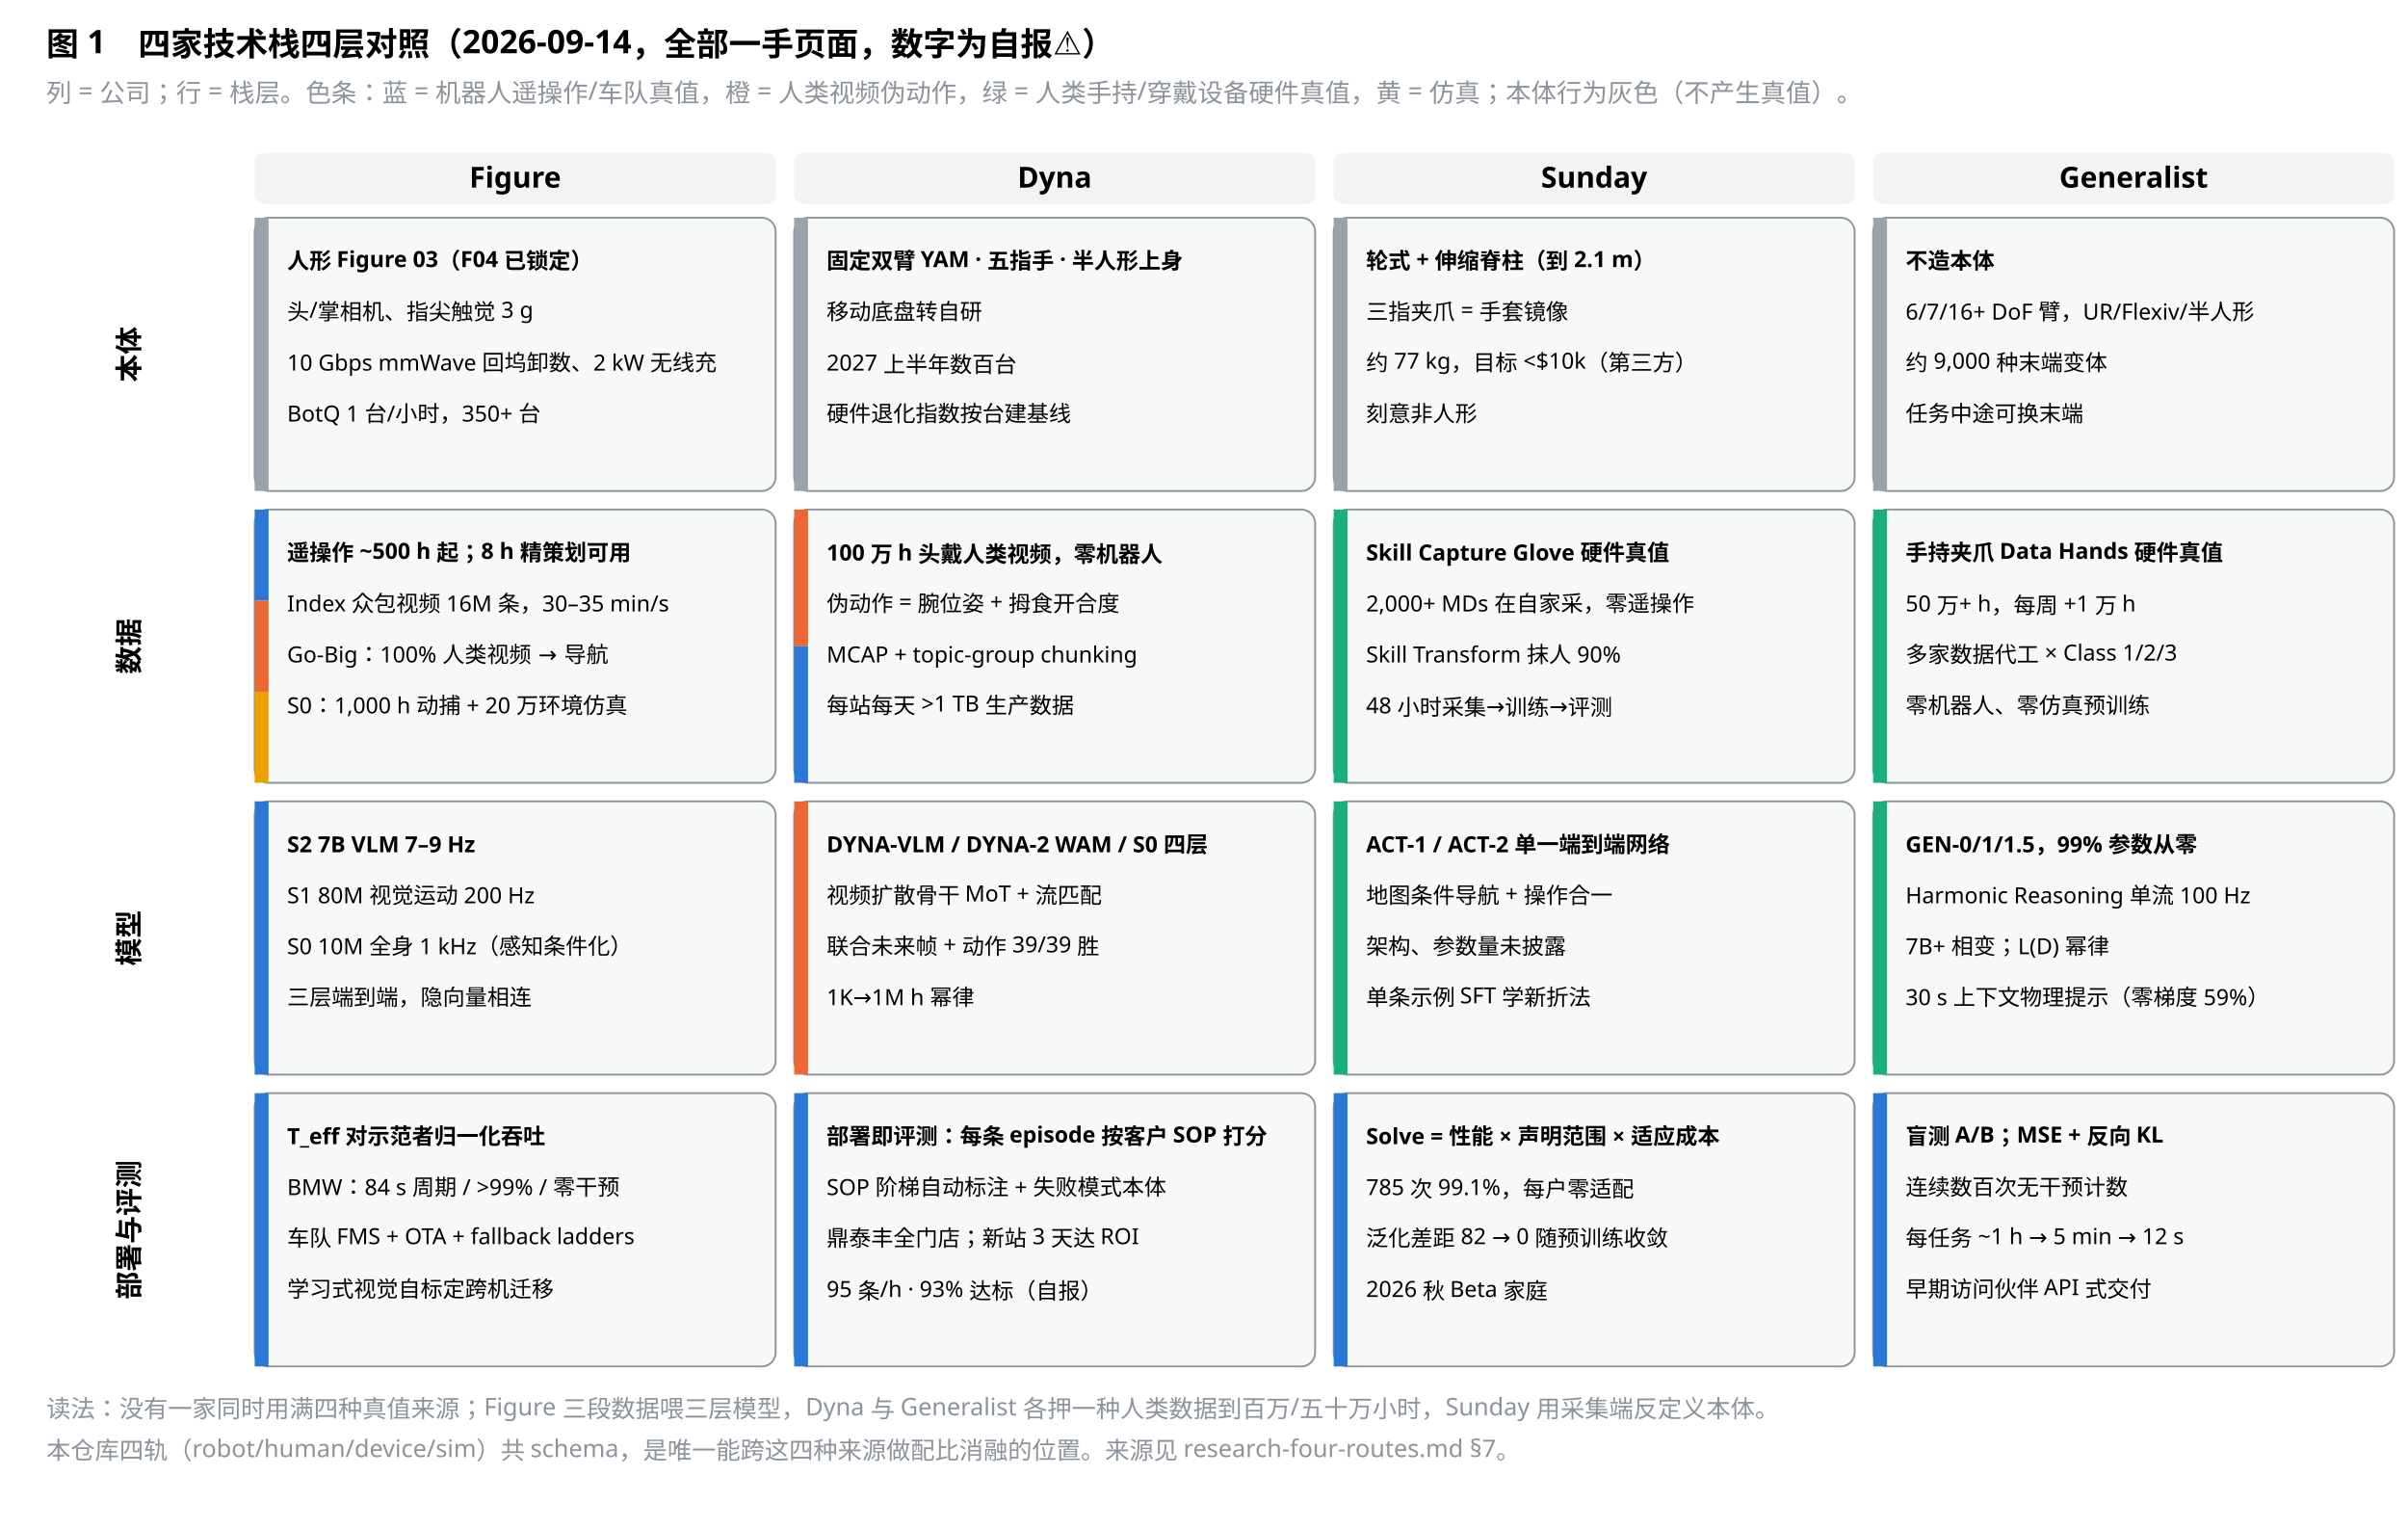
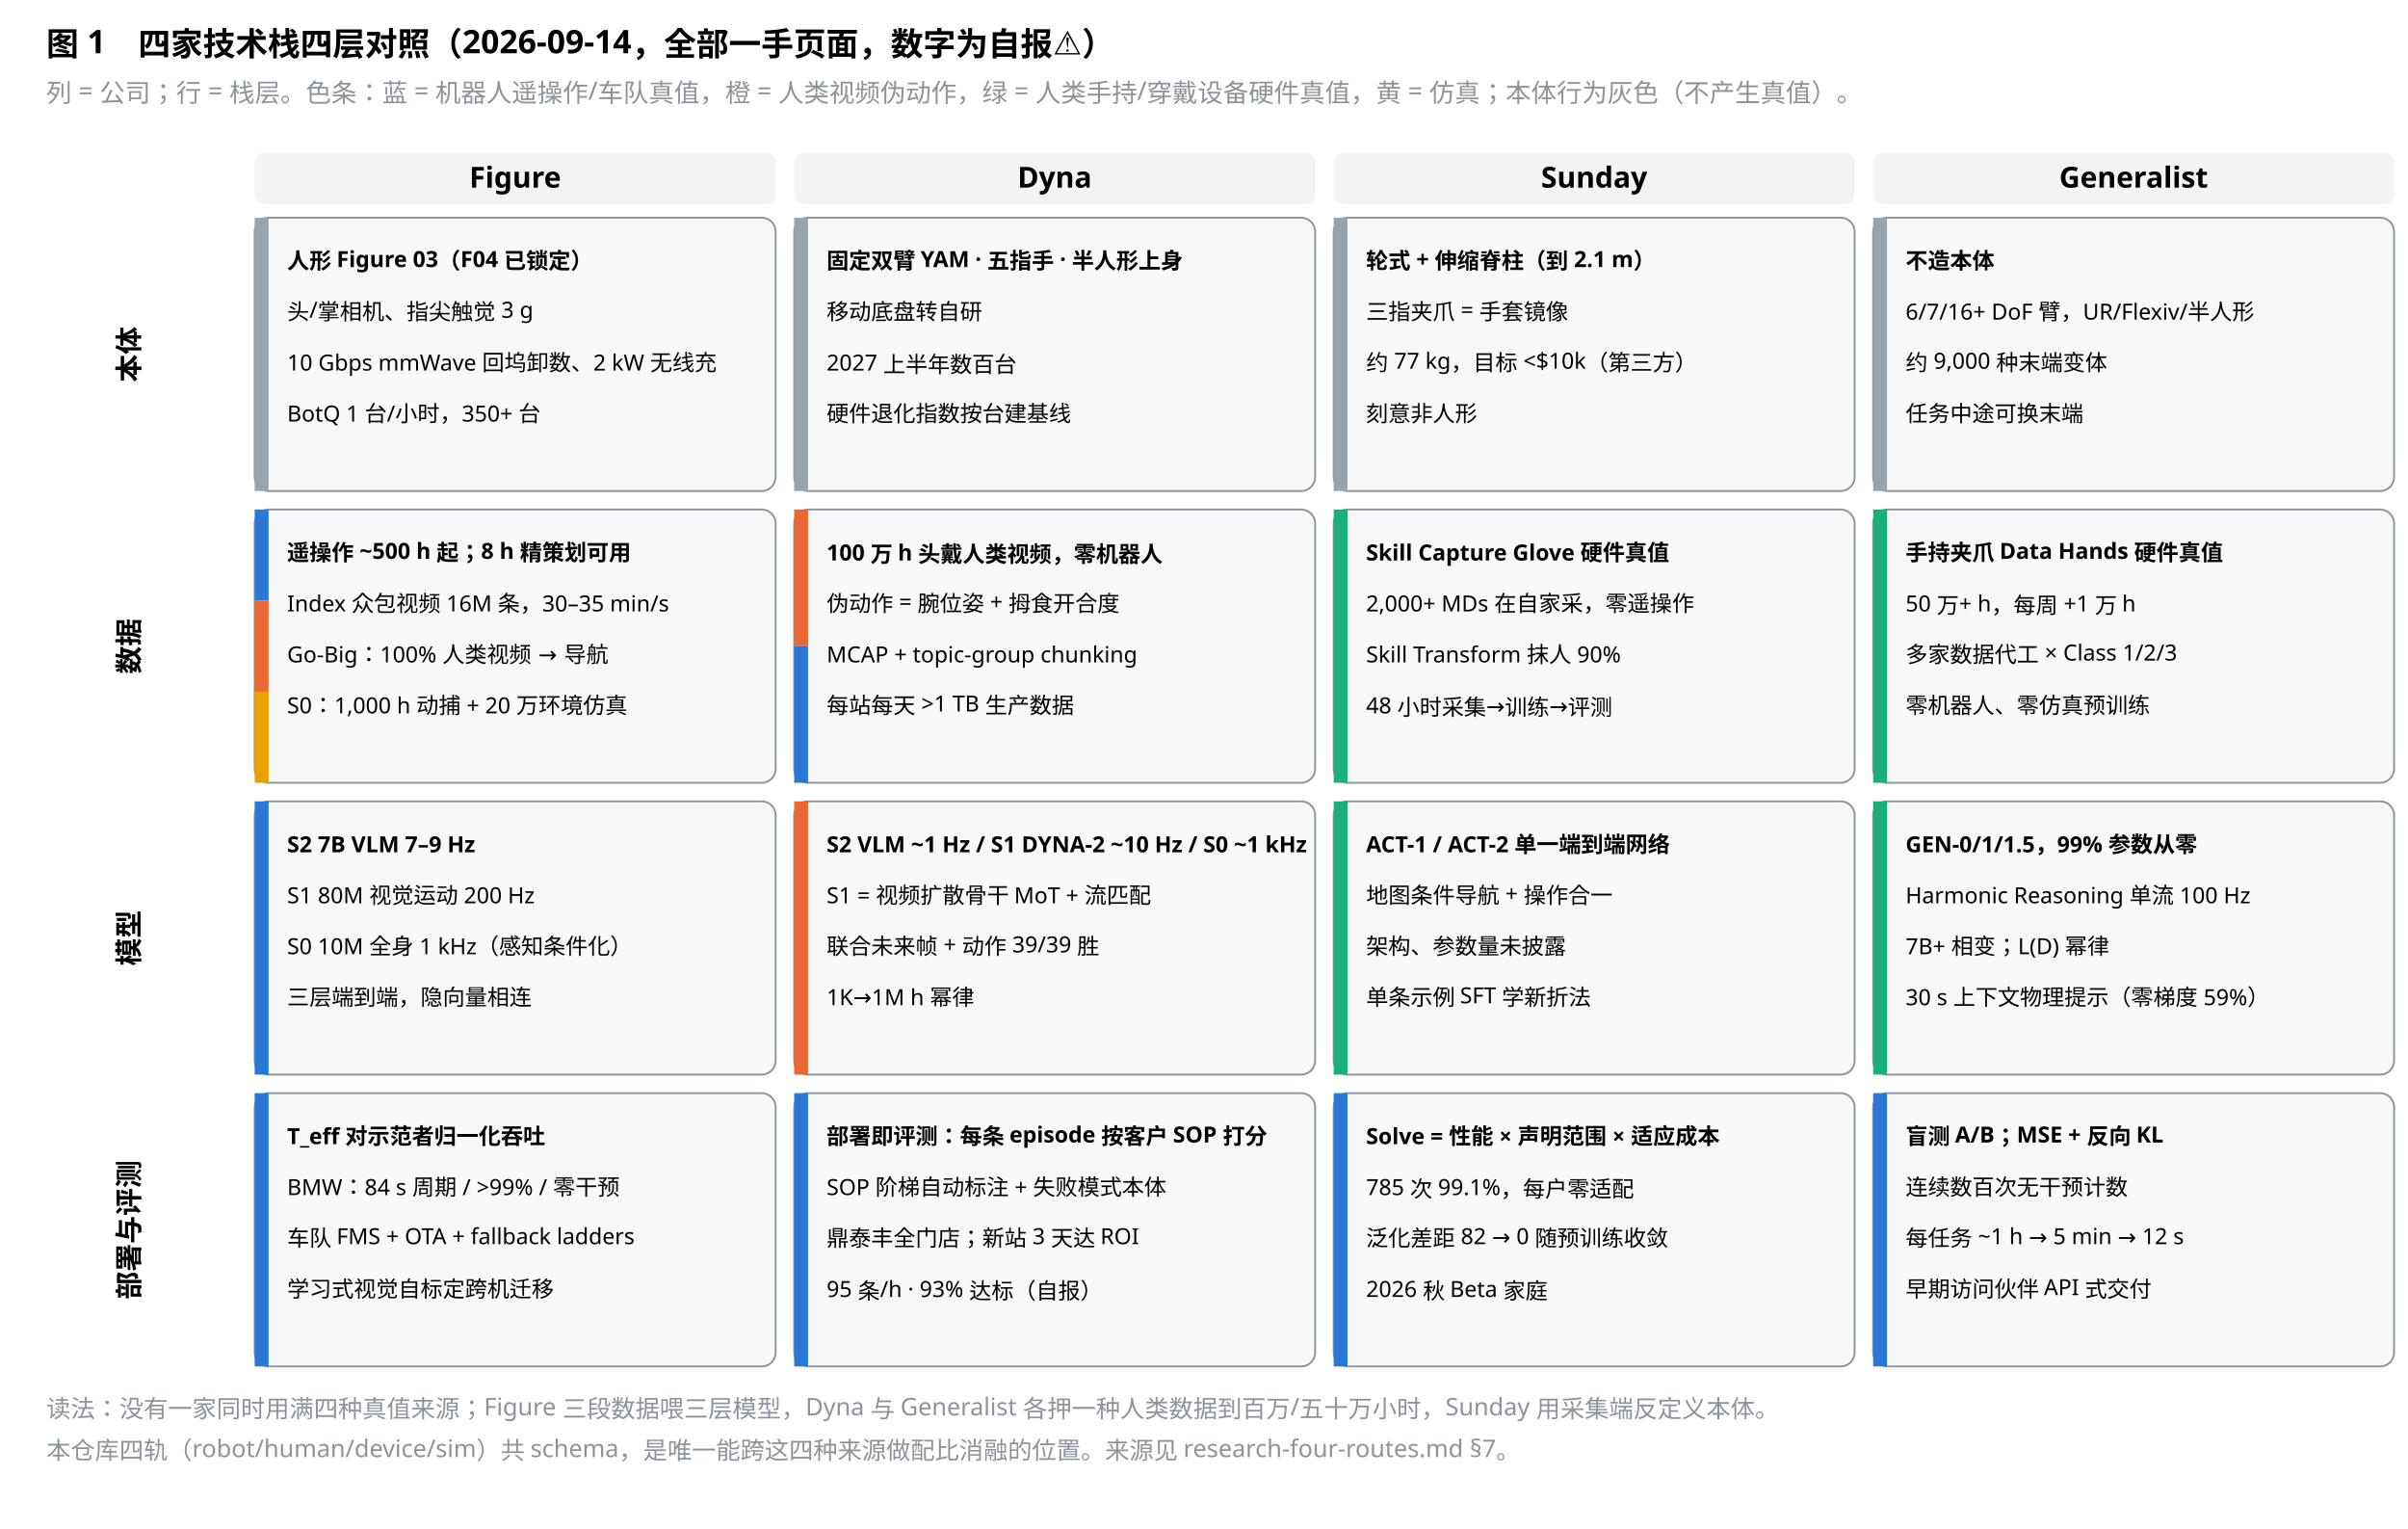
<svg xmlns="http://www.w3.org/2000/svg" viewBox="0 0 1040 660" width="1040" height="660" role="img" aria-label="四家技术栈四层对照：本体、数据、模型、部署评测；填色标示动作真值来源" font-family="'Noto Sans SC','PingFang SC','Microsoft YaHei',system-ui,sans-serif" style="max-width:100%;height:auto">
  <defs>
    <marker id="arr" viewBox="0 0 10 10" refX="9" refY="5" markerWidth="7" markerHeight="7" orient="auto-start-reverse">
      <path d="M0,0 L10,5 L0,10 z" fill="currentColor" />
    </marker>
  </defs>
  <text x="20" y="24" font-size="14" text-anchor="start" font-weight="bold" fill="currentColor">图 1　四家技术栈四层对照（2026-09-14，全部一手页面，数字为自报⚠️）</text>
  <text x="20" y="44" font-size="11" text-anchor="start" font-weight="normal" fill="rgba(128,136,144,0.9)">列 = 公司；行 = 栈层。色条：蓝 = 机器人遥操作/车队真值，橙 = 人类视频伪动作，绿 = 人类手持/穿戴设备硬件真值，黄 = 仿真；本体行为灰色（不产生真值）。</text>
  <rect x="110" y="66" width="225" height="22" rx="4" fill="rgba(128,136,144,0.10)" stroke="none" stroke-width="1" opacity="1" />
  <text x="222.5" y="81" font-size="12.5" text-anchor="middle" font-weight="bold" fill="currentColor">Figure</text>
  <rect x="343" y="66" width="225" height="22" rx="4" fill="rgba(128,136,144,0.10)" stroke="none" stroke-width="1" opacity="1" />
  <text x="455.5" y="81" font-size="12.5" text-anchor="middle" font-weight="bold" fill="currentColor">Dyna</text>
  <rect x="576" y="66" width="225" height="22" rx="4" fill="rgba(128,136,144,0.10)" stroke="none" stroke-width="1" opacity="1" />
  <text x="688.5" y="81" font-size="12.5" text-anchor="middle" font-weight="bold" fill="currentColor">Sunday</text>
  <rect x="809" y="66" width="225" height="22" rx="4" fill="rgba(128,136,144,0.10)" stroke="none" stroke-width="1" opacity="1" />
  <text x="921.5" y="81" font-size="12.5" text-anchor="middle" font-weight="bold" fill="currentColor">Generalist</text>
  <text transform="translate(60,153.0) rotate(-90)" font-size="12" text-anchor="middle" font-weight="bold" fill="currentColor">本体</text>
  <text transform="translate(60,279.0) rotate(-90)" font-size="12" text-anchor="middle" font-weight="bold" fill="currentColor">数据</text>
  <text transform="translate(60,405.0) rotate(-90)" font-size="12" text-anchor="middle" font-weight="bold" fill="currentColor">模型</text>
  <text transform="translate(60,531.0) rotate(-90)" font-size="12" text-anchor="middle" font-weight="bold" fill="currentColor">部署与评测</text>
  <rect x="110" y="94" width="225" height="118" rx="6" fill="rgba(128,136,144,0.06)" stroke="rgba(128,136,144,0.9)" stroke-width="0.8" opacity="1" />
  <rect x="110" y="94.0" width="6" height="118.0" rx="0" fill="#9aa3ad" stroke="none" stroke-width="1" opacity="1" />
  <text x="124" y="116" font-size="9.6" text-anchor="start" font-weight="bold" fill="currentColor">人形 Figure 03（F04 已锁定）</text>
  <text x="124" y="138" font-size="9.6" text-anchor="start" font-weight="normal" fill="currentColor">头/掌相机、指尖触觉 3 g</text>
  <text x="124" y="160" font-size="9.6" text-anchor="start" font-weight="normal" fill="currentColor">10 Gbps mmWave 回坞卸数、2 kW 无线充</text>
  <text x="124" y="182" font-size="9.6" text-anchor="start" font-weight="normal" fill="currentColor">BotQ 1 台/小时，350+ 台</text>
  <rect x="343" y="94" width="225" height="118" rx="6" fill="rgba(128,136,144,0.06)" stroke="rgba(128,136,144,0.9)" stroke-width="0.8" opacity="1" />
  <rect x="343" y="94.0" width="6" height="118.0" rx="0" fill="#9aa3ad" stroke="none" stroke-width="1" opacity="1" />
  <text x="357" y="116" font-size="9.6" text-anchor="start" font-weight="bold" fill="currentColor">固定双臂 YAM · 五指手 · 半人形上身</text>
  <text x="357" y="138" font-size="9.6" text-anchor="start" font-weight="normal" fill="currentColor">移动底盘转自研</text>
  <text x="357" y="160" font-size="9.6" text-anchor="start" font-weight="normal" fill="currentColor">2027 上半年数百台</text>
  <text x="357" y="182" font-size="9.6" text-anchor="start" font-weight="normal" fill="currentColor">硬件退化指数按台建基线</text>
  <rect x="576" y="94" width="225" height="118" rx="6" fill="rgba(128,136,144,0.06)" stroke="rgba(128,136,144,0.9)" stroke-width="0.8" opacity="1" />
  <rect x="576" y="94.0" width="6" height="118.0" rx="0" fill="#9aa3ad" stroke="none" stroke-width="1" opacity="1" />
  <text x="590" y="116" font-size="9.6" text-anchor="start" font-weight="bold" fill="currentColor">轮式 + 伸缩脊柱（到 2.1 m）</text>
  <text x="590" y="138" font-size="9.6" text-anchor="start" font-weight="normal" fill="currentColor">三指夹爪 = 手套镜像</text>
  <text x="590" y="160" font-size="9.6" text-anchor="start" font-weight="normal" fill="currentColor">约 77 kg，目标 &lt;$10k（第三方）</text>
  <text x="590" y="182" font-size="9.6" text-anchor="start" font-weight="normal" fill="currentColor">刻意非人形</text>
  <rect x="809" y="94" width="225" height="118" rx="6" fill="rgba(128,136,144,0.06)" stroke="rgba(128,136,144,0.9)" stroke-width="0.8" opacity="1" />
  <rect x="809" y="94.0" width="6" height="118.0" rx="0" fill="#9aa3ad" stroke="none" stroke-width="1" opacity="1" />
  <text x="823" y="116" font-size="9.6" text-anchor="start" font-weight="bold" fill="currentColor">不造本体</text>
  <text x="823" y="138" font-size="9.6" text-anchor="start" font-weight="normal" fill="currentColor">6/7/16+ DoF 臂，UR/Flexiv/半人形</text>
  <text x="823" y="160" font-size="9.6" text-anchor="start" font-weight="normal" fill="currentColor">约 9,000 种末端变体</text>
  <text x="823" y="182" font-size="9.6" text-anchor="start" font-weight="normal" fill="currentColor">任务中途可换末端</text>
  <rect x="110" y="220" width="225" height="118" rx="6" fill="rgba(128,136,144,0.06)" stroke="rgba(128,136,144,0.9)" stroke-width="0.8" opacity="1" />
  <rect x="110" y="220.0" width="6" height="39.333" rx="0" fill="#2a78d6" stroke="none" stroke-width="1" opacity="1" />
  <rect x="110" y="259.333" width="6" height="39.333" rx="0" fill="#eb6834" stroke="none" stroke-width="1" opacity="1" />
  <rect x="110" y="298.667" width="6" height="39.333" rx="0" fill="#eda100" stroke="none" stroke-width="1" opacity="1" />
  <text x="124" y="242" font-size="9.6" text-anchor="start" font-weight="bold" fill="currentColor">遥操作 ~500 h 起；8 h 精策划可用</text>
  <text x="124" y="264" font-size="9.6" text-anchor="start" font-weight="normal" fill="currentColor">Index 众包视频 16M 条，30–35 min/s</text>
  <text x="124" y="286" font-size="9.6" text-anchor="start" font-weight="normal" fill="currentColor">Go-Big：100% 人类视频 → 导航</text>
  <text x="124" y="308" font-size="9.6" text-anchor="start" font-weight="normal" fill="currentColor">S0：1,000 h 动捕 + 20 万环境仿真</text>
  <rect x="343" y="220" width="225" height="118" rx="6" fill="rgba(128,136,144,0.06)" stroke="rgba(128,136,144,0.9)" stroke-width="0.8" opacity="1" />
  <rect x="343" y="220.0" width="6" height="59.0" rx="0" fill="#eb6834" stroke="none" stroke-width="1" opacity="1" />
  <rect x="343" y="279.0" width="6" height="59.0" rx="0" fill="#2a78d6" stroke="none" stroke-width="1" opacity="1" />
  <text x="357" y="242" font-size="9.6" text-anchor="start" font-weight="bold" fill="currentColor">100 万 h 头戴人类视频，零机器人</text>
  <text x="357" y="264" font-size="9.6" text-anchor="start" font-weight="normal" fill="currentColor">伪动作 = 腕位姿 + 拇食开合度</text>
  <text x="357" y="286" font-size="9.6" text-anchor="start" font-weight="normal" fill="currentColor">MCAP + topic-group chunking</text>
  <text x="357" y="308" font-size="9.6" text-anchor="start" font-weight="normal" fill="currentColor">每站每天 &gt;1 TB 生产数据</text>
  <rect x="576" y="220" width="225" height="118" rx="6" fill="rgba(128,136,144,0.06)" stroke="rgba(128,136,144,0.9)" stroke-width="0.8" opacity="1" />
  <rect x="576" y="220.0" width="6" height="118.0" rx="0" fill="#1baf7a" stroke="none" stroke-width="1" opacity="1" />
  <text x="590" y="242" font-size="9.6" text-anchor="start" font-weight="bold" fill="currentColor">Skill Capture Glove 硬件真值</text>
  <text x="590" y="264" font-size="9.6" text-anchor="start" font-weight="normal" fill="currentColor">2,000+ MDs 在自家采，零遥操作</text>
  <text x="590" y="286" font-size="9.6" text-anchor="start" font-weight="normal" fill="currentColor">Skill Transform 抹人 90%</text>
  <text x="590" y="308" font-size="9.6" text-anchor="start" font-weight="normal" fill="currentColor">48 小时采集→训练→评测</text>
  <rect x="809" y="220" width="225" height="118" rx="6" fill="rgba(128,136,144,0.06)" stroke="rgba(128,136,144,0.9)" stroke-width="0.8" opacity="1" />
  <rect x="809" y="220.0" width="6" height="118.0" rx="0" fill="#1baf7a" stroke="none" stroke-width="1" opacity="1" />
  <text x="823" y="242" font-size="9.6" text-anchor="start" font-weight="bold" fill="currentColor">手持夹爪 Data Hands 硬件真值</text>
  <text x="823" y="264" font-size="9.6" text-anchor="start" font-weight="normal" fill="currentColor">50 万+ h，每周 +1 万 h</text>
  <text x="823" y="286" font-size="9.6" text-anchor="start" font-weight="normal" fill="currentColor">多家数据代工 × Class 1/2/3</text>
  <text x="823" y="308" font-size="9.6" text-anchor="start" font-weight="normal" fill="currentColor">零机器人、零仿真预训练</text>
  <rect x="110" y="346" width="225" height="118" rx="6" fill="rgba(128,136,144,0.06)" stroke="rgba(128,136,144,0.9)" stroke-width="0.8" opacity="1" />
  <rect x="110" y="346.0" width="6" height="118.0" rx="0" fill="#2a78d6" stroke="none" stroke-width="1" opacity="1" />
  <text x="124" y="368" font-size="9.6" text-anchor="start" font-weight="bold" fill="currentColor">S2 7B VLM 7–9 Hz</text>
  <text x="124" y="390" font-size="9.6" text-anchor="start" font-weight="normal" fill="currentColor">S1 80M 视觉运动 200 Hz</text>
  <text x="124" y="412" font-size="9.6" text-anchor="start" font-weight="normal" fill="currentColor">S0 10M 全身 1 kHz（感知条件化）</text>
  <text x="124" y="434" font-size="9.6" text-anchor="start" font-weight="normal" fill="currentColor">三层端到端，隐向量相连</text>
  <rect x="343" y="346" width="225" height="118" rx="6" fill="rgba(128,136,144,0.06)" stroke="rgba(128,136,144,0.9)" stroke-width="0.8" opacity="1" />
  <rect x="343" y="346.0" width="6" height="118.0" rx="0" fill="#eb6834" stroke="none" stroke-width="1" opacity="1" />
-   <text x="357" y="368" font-size="9.6" text-anchor="start" font-weight="bold" fill="currentColor">DYNA-VLM / DYNA-2 WAM / S0 四层</text>
-   <text x="357" y="390" font-size="9.6" text-anchor="start" font-weight="normal" fill="currentColor">视频扩散骨干 MoT + 流匹配</text>
+   <text x="357" y="368" font-size="9.6" text-anchor="start" font-weight="bold" fill="currentColor">S2 VLM ~1 Hz / S1 DYNA-2 ~10 Hz / S0 ~1 kHz</text>
+   <text x="357" y="390" font-size="9.6" text-anchor="start" font-weight="normal" fill="currentColor">S1 = 视频扩散骨干 MoT + 流匹配</text>
  <text x="357" y="412" font-size="9.6" text-anchor="start" font-weight="normal" fill="currentColor">联合未来帧 + 动作 39/39 胜</text>
  <text x="357" y="434" font-size="9.6" text-anchor="start" font-weight="normal" fill="currentColor">1K→1M h 幂律</text>
  <rect x="576" y="346" width="225" height="118" rx="6" fill="rgba(128,136,144,0.06)" stroke="rgba(128,136,144,0.9)" stroke-width="0.8" opacity="1" />
  <rect x="576" y="346.0" width="6" height="118.0" rx="0" fill="#1baf7a" stroke="none" stroke-width="1" opacity="1" />
  <text x="590" y="368" font-size="9.6" text-anchor="start" font-weight="bold" fill="currentColor">ACT-1 / ACT-2 单一端到端网络</text>
  <text x="590" y="390" font-size="9.6" text-anchor="start" font-weight="normal" fill="currentColor">地图条件导航 + 操作合一</text>
  <text x="590" y="412" font-size="9.6" text-anchor="start" font-weight="normal" fill="currentColor">架构、参数量未披露</text>
  <text x="590" y="434" font-size="9.6" text-anchor="start" font-weight="normal" fill="currentColor">单条示例 SFT 学新折法</text>
  <rect x="809" y="346" width="225" height="118" rx="6" fill="rgba(128,136,144,0.06)" stroke="rgba(128,136,144,0.9)" stroke-width="0.8" opacity="1" />
  <rect x="809" y="346.0" width="6" height="118.0" rx="0" fill="#1baf7a" stroke="none" stroke-width="1" opacity="1" />
  <text x="823" y="368" font-size="9.6" text-anchor="start" font-weight="bold" fill="currentColor">GEN-0/1/1.5，99% 参数从零</text>
  <text x="823" y="390" font-size="9.6" text-anchor="start" font-weight="normal" fill="currentColor">Harmonic Reasoning 单流 100 Hz</text>
  <text x="823" y="412" font-size="9.6" text-anchor="start" font-weight="normal" fill="currentColor">7B+ 相变；L(D) 幂律</text>
  <text x="823" y="434" font-size="9.6" text-anchor="start" font-weight="normal" fill="currentColor">30 s 上下文物理提示（零梯度 59%）</text>
  <rect x="110" y="472" width="225" height="118" rx="6" fill="rgba(128,136,144,0.06)" stroke="rgba(128,136,144,0.9)" stroke-width="0.8" opacity="1" />
  <rect x="110" y="472.0" width="6" height="118.0" rx="0" fill="#2a78d6" stroke="none" stroke-width="1" opacity="1" />
  <text x="124" y="494" font-size="9.6" text-anchor="start" font-weight="bold" fill="currentColor">T_eff 对示范者归一化吞吐</text>
  <text x="124" y="516" font-size="9.6" text-anchor="start" font-weight="normal" fill="currentColor">BMW：84 s 周期 / &gt;99% / 零干预</text>
  <text x="124" y="538" font-size="9.6" text-anchor="start" font-weight="normal" fill="currentColor">车队 FMS + OTA + fallback ladders</text>
  <text x="124" y="560" font-size="9.6" text-anchor="start" font-weight="normal" fill="currentColor">学习式视觉自标定跨机迁移</text>
  <rect x="343" y="472" width="225" height="118" rx="6" fill="rgba(128,136,144,0.06)" stroke="rgba(128,136,144,0.9)" stroke-width="0.8" opacity="1" />
  <rect x="343" y="472.0" width="6" height="118.0" rx="0" fill="#2a78d6" stroke="none" stroke-width="1" opacity="1" />
  <text x="357" y="494" font-size="9.6" text-anchor="start" font-weight="bold" fill="currentColor">部署即评测：每条 episode 按客户 SOP 打分</text>
  <text x="357" y="516" font-size="9.6" text-anchor="start" font-weight="normal" fill="currentColor">SOP 阶梯自动标注 + 失败模式本体</text>
  <text x="357" y="538" font-size="9.6" text-anchor="start" font-weight="normal" fill="currentColor">鼎泰丰全门店；新站 3 天达 ROI</text>
  <text x="357" y="560" font-size="9.6" text-anchor="start" font-weight="normal" fill="currentColor">95 条/h · 93% 达标（自报）</text>
  <rect x="576" y="472" width="225" height="118" rx="6" fill="rgba(128,136,144,0.06)" stroke="rgba(128,136,144,0.9)" stroke-width="0.8" opacity="1" />
  <rect x="576" y="472.0" width="6" height="118.0" rx="0" fill="#2a78d6" stroke="none" stroke-width="1" opacity="1" />
  <text x="590" y="494" font-size="9.6" text-anchor="start" font-weight="bold" fill="currentColor">Solve = 性能 × 声明范围 × 适应成本</text>
  <text x="590" y="516" font-size="9.6" text-anchor="start" font-weight="normal" fill="currentColor">785 次 99.1%，每户零适配</text>
  <text x="590" y="538" font-size="9.6" text-anchor="start" font-weight="normal" fill="currentColor">泛化差距 82 → 0 随预训练收敛</text>
  <text x="590" y="560" font-size="9.6" text-anchor="start" font-weight="normal" fill="currentColor">2026 秋 Beta 家庭</text>
  <rect x="809" y="472" width="225" height="118" rx="6" fill="rgba(128,136,144,0.06)" stroke="rgba(128,136,144,0.9)" stroke-width="0.8" opacity="1" />
  <rect x="809" y="472.0" width="6" height="118.0" rx="0" fill="#2a78d6" stroke="none" stroke-width="1" opacity="1" />
  <text x="823" y="494" font-size="9.6" text-anchor="start" font-weight="bold" fill="currentColor">盲测 A/B；MSE + 反向 KL</text>
  <text x="823" y="516" font-size="9.6" text-anchor="start" font-weight="normal" fill="currentColor">连续数百次无干预计数</text>
  <text x="823" y="538" font-size="9.6" text-anchor="start" font-weight="normal" fill="currentColor">每任务 ~1 h → 5 min → 12 s</text>
  <text x="823" y="560" font-size="9.6" text-anchor="start" font-weight="normal" fill="currentColor">早期访问伙伴 API 式交付</text>
  <text x="20" y="612" font-size="10.5" text-anchor="start" font-weight="normal" fill="rgba(128,136,144,0.9)">读法：没有一家同时用满四种真值来源；Figure 三段数据喂三层模型，Dyna 与 Generalist 各押一种人类数据到百万/五十万小时，Sunday 用采集端反定义本体。</text>
  <text x="20" y="630" font-size="10.5" text-anchor="start" font-weight="normal" fill="rgba(128,136,144,0.9)">本仓库四轨（robot/human/device/sim）共 schema，是唯一能跨这四种来源做配比消融的位置。来源见 research-four-routes.md §7。</text>
</svg>
